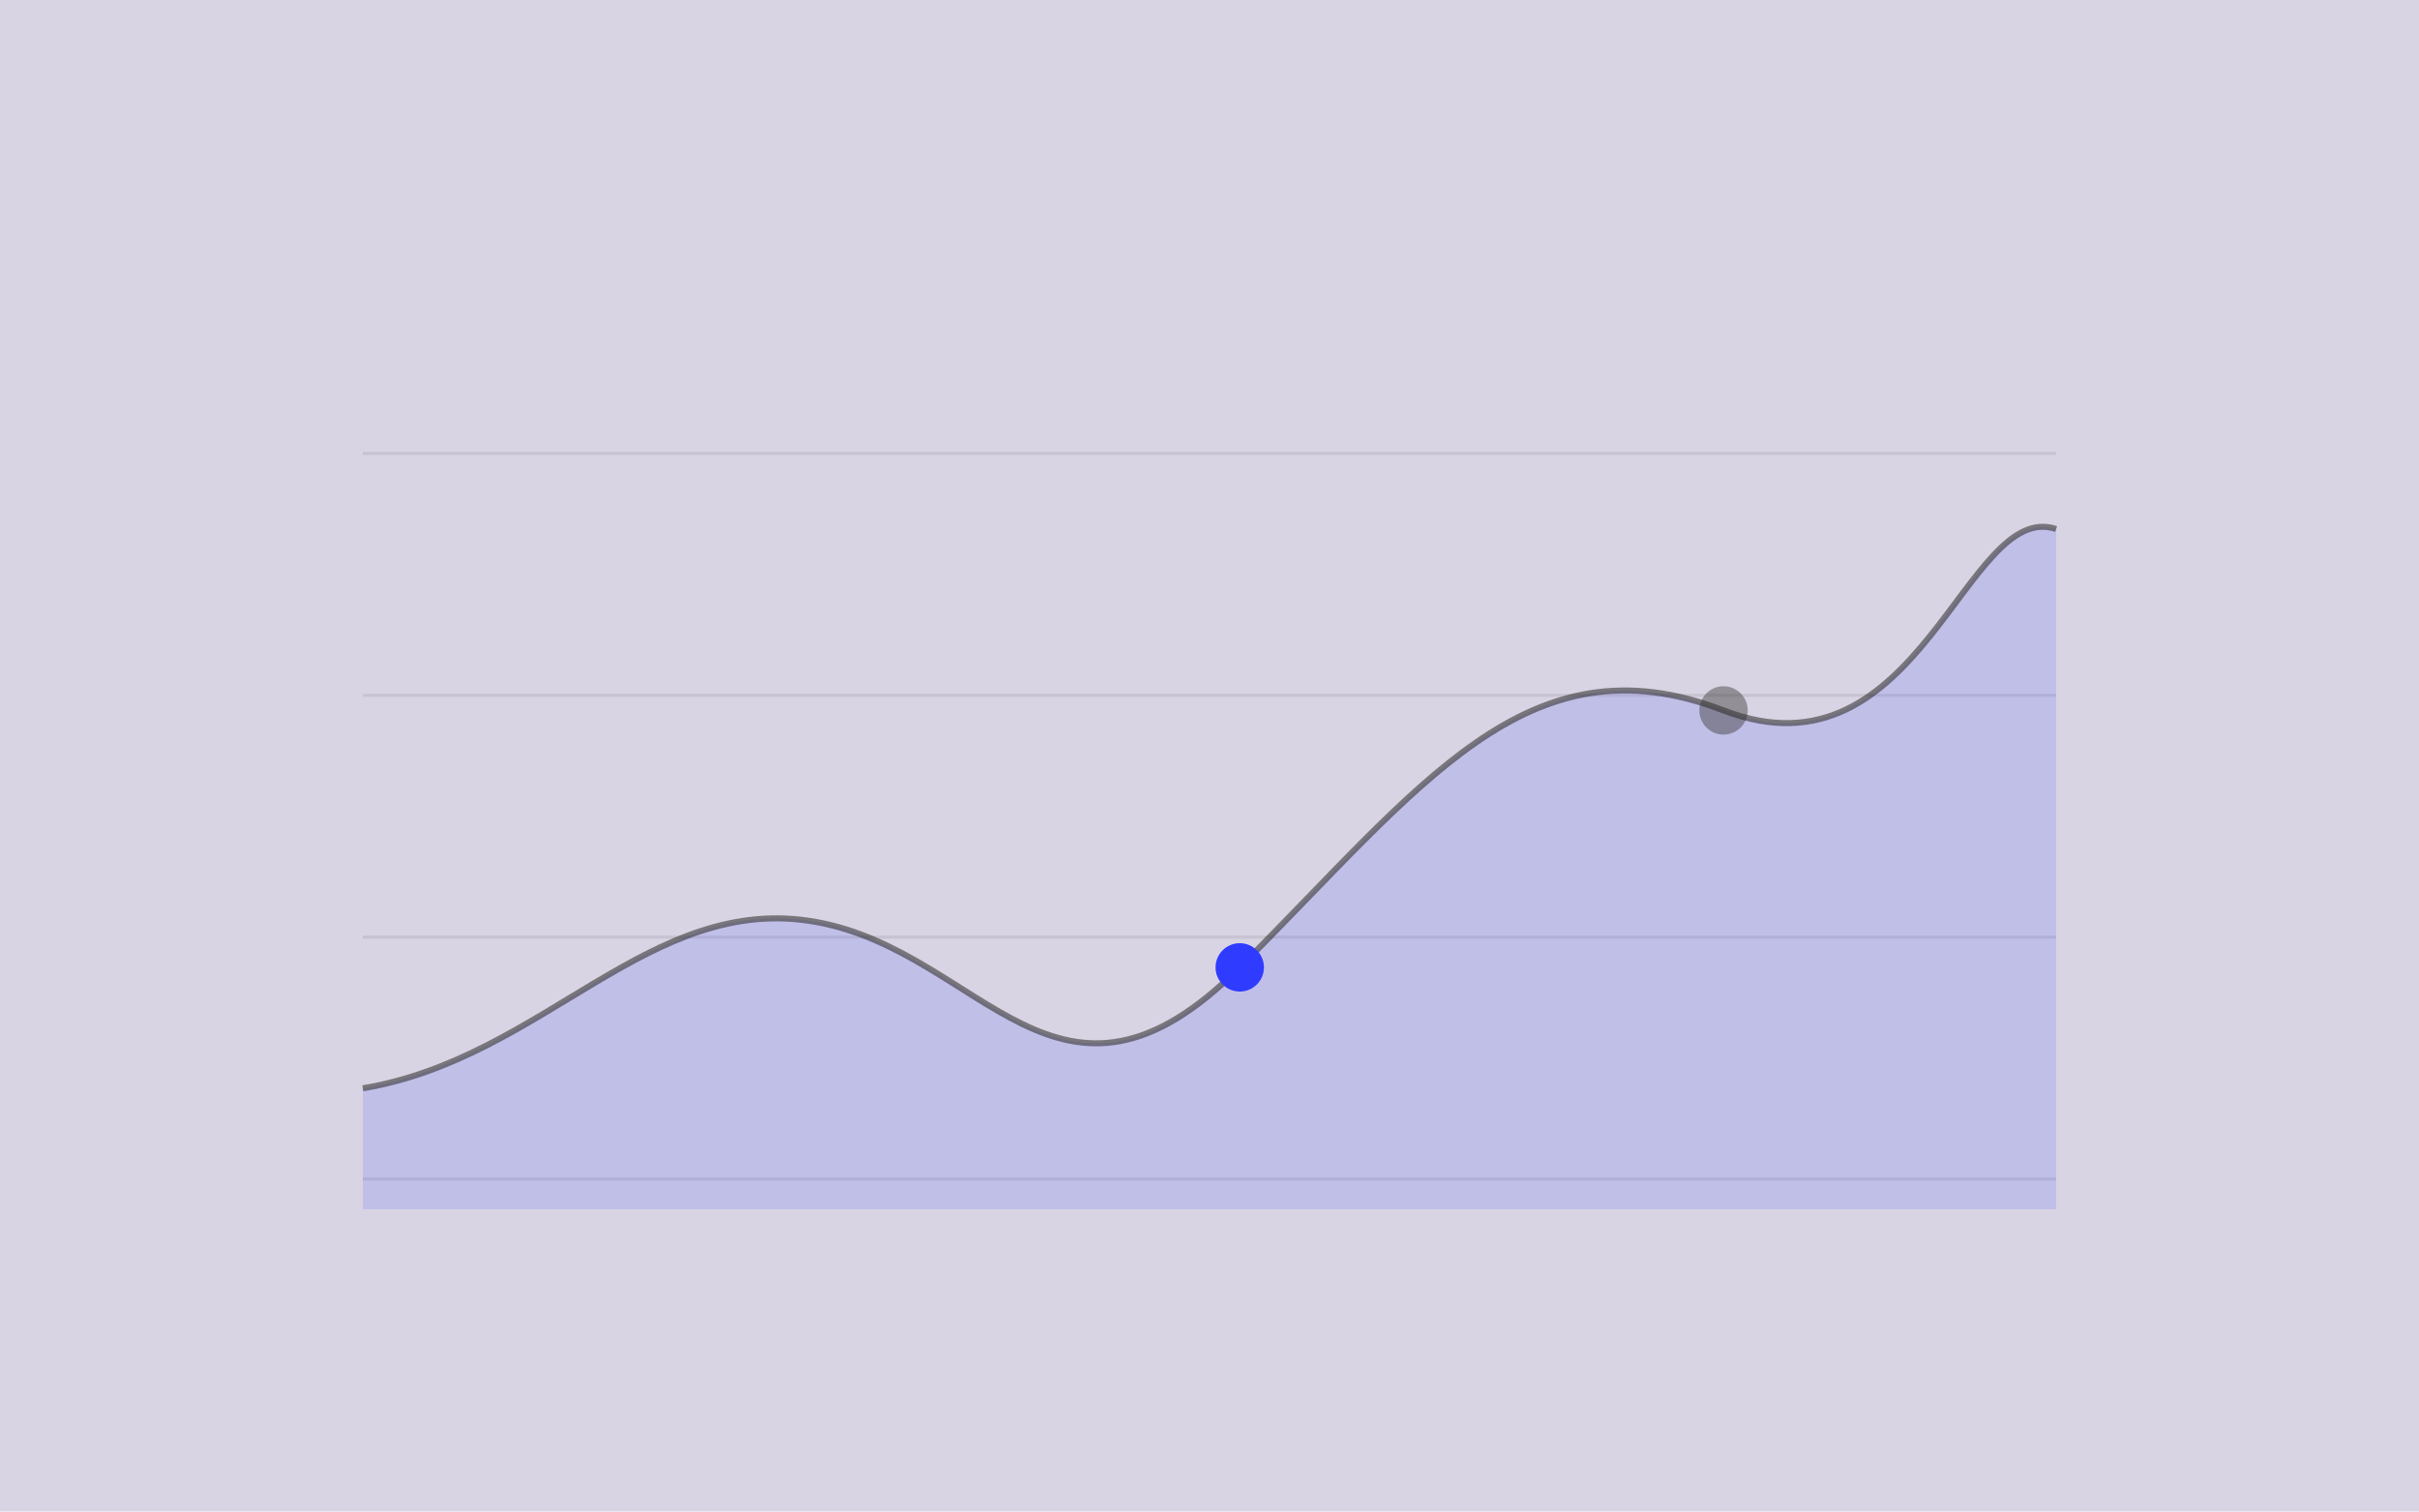
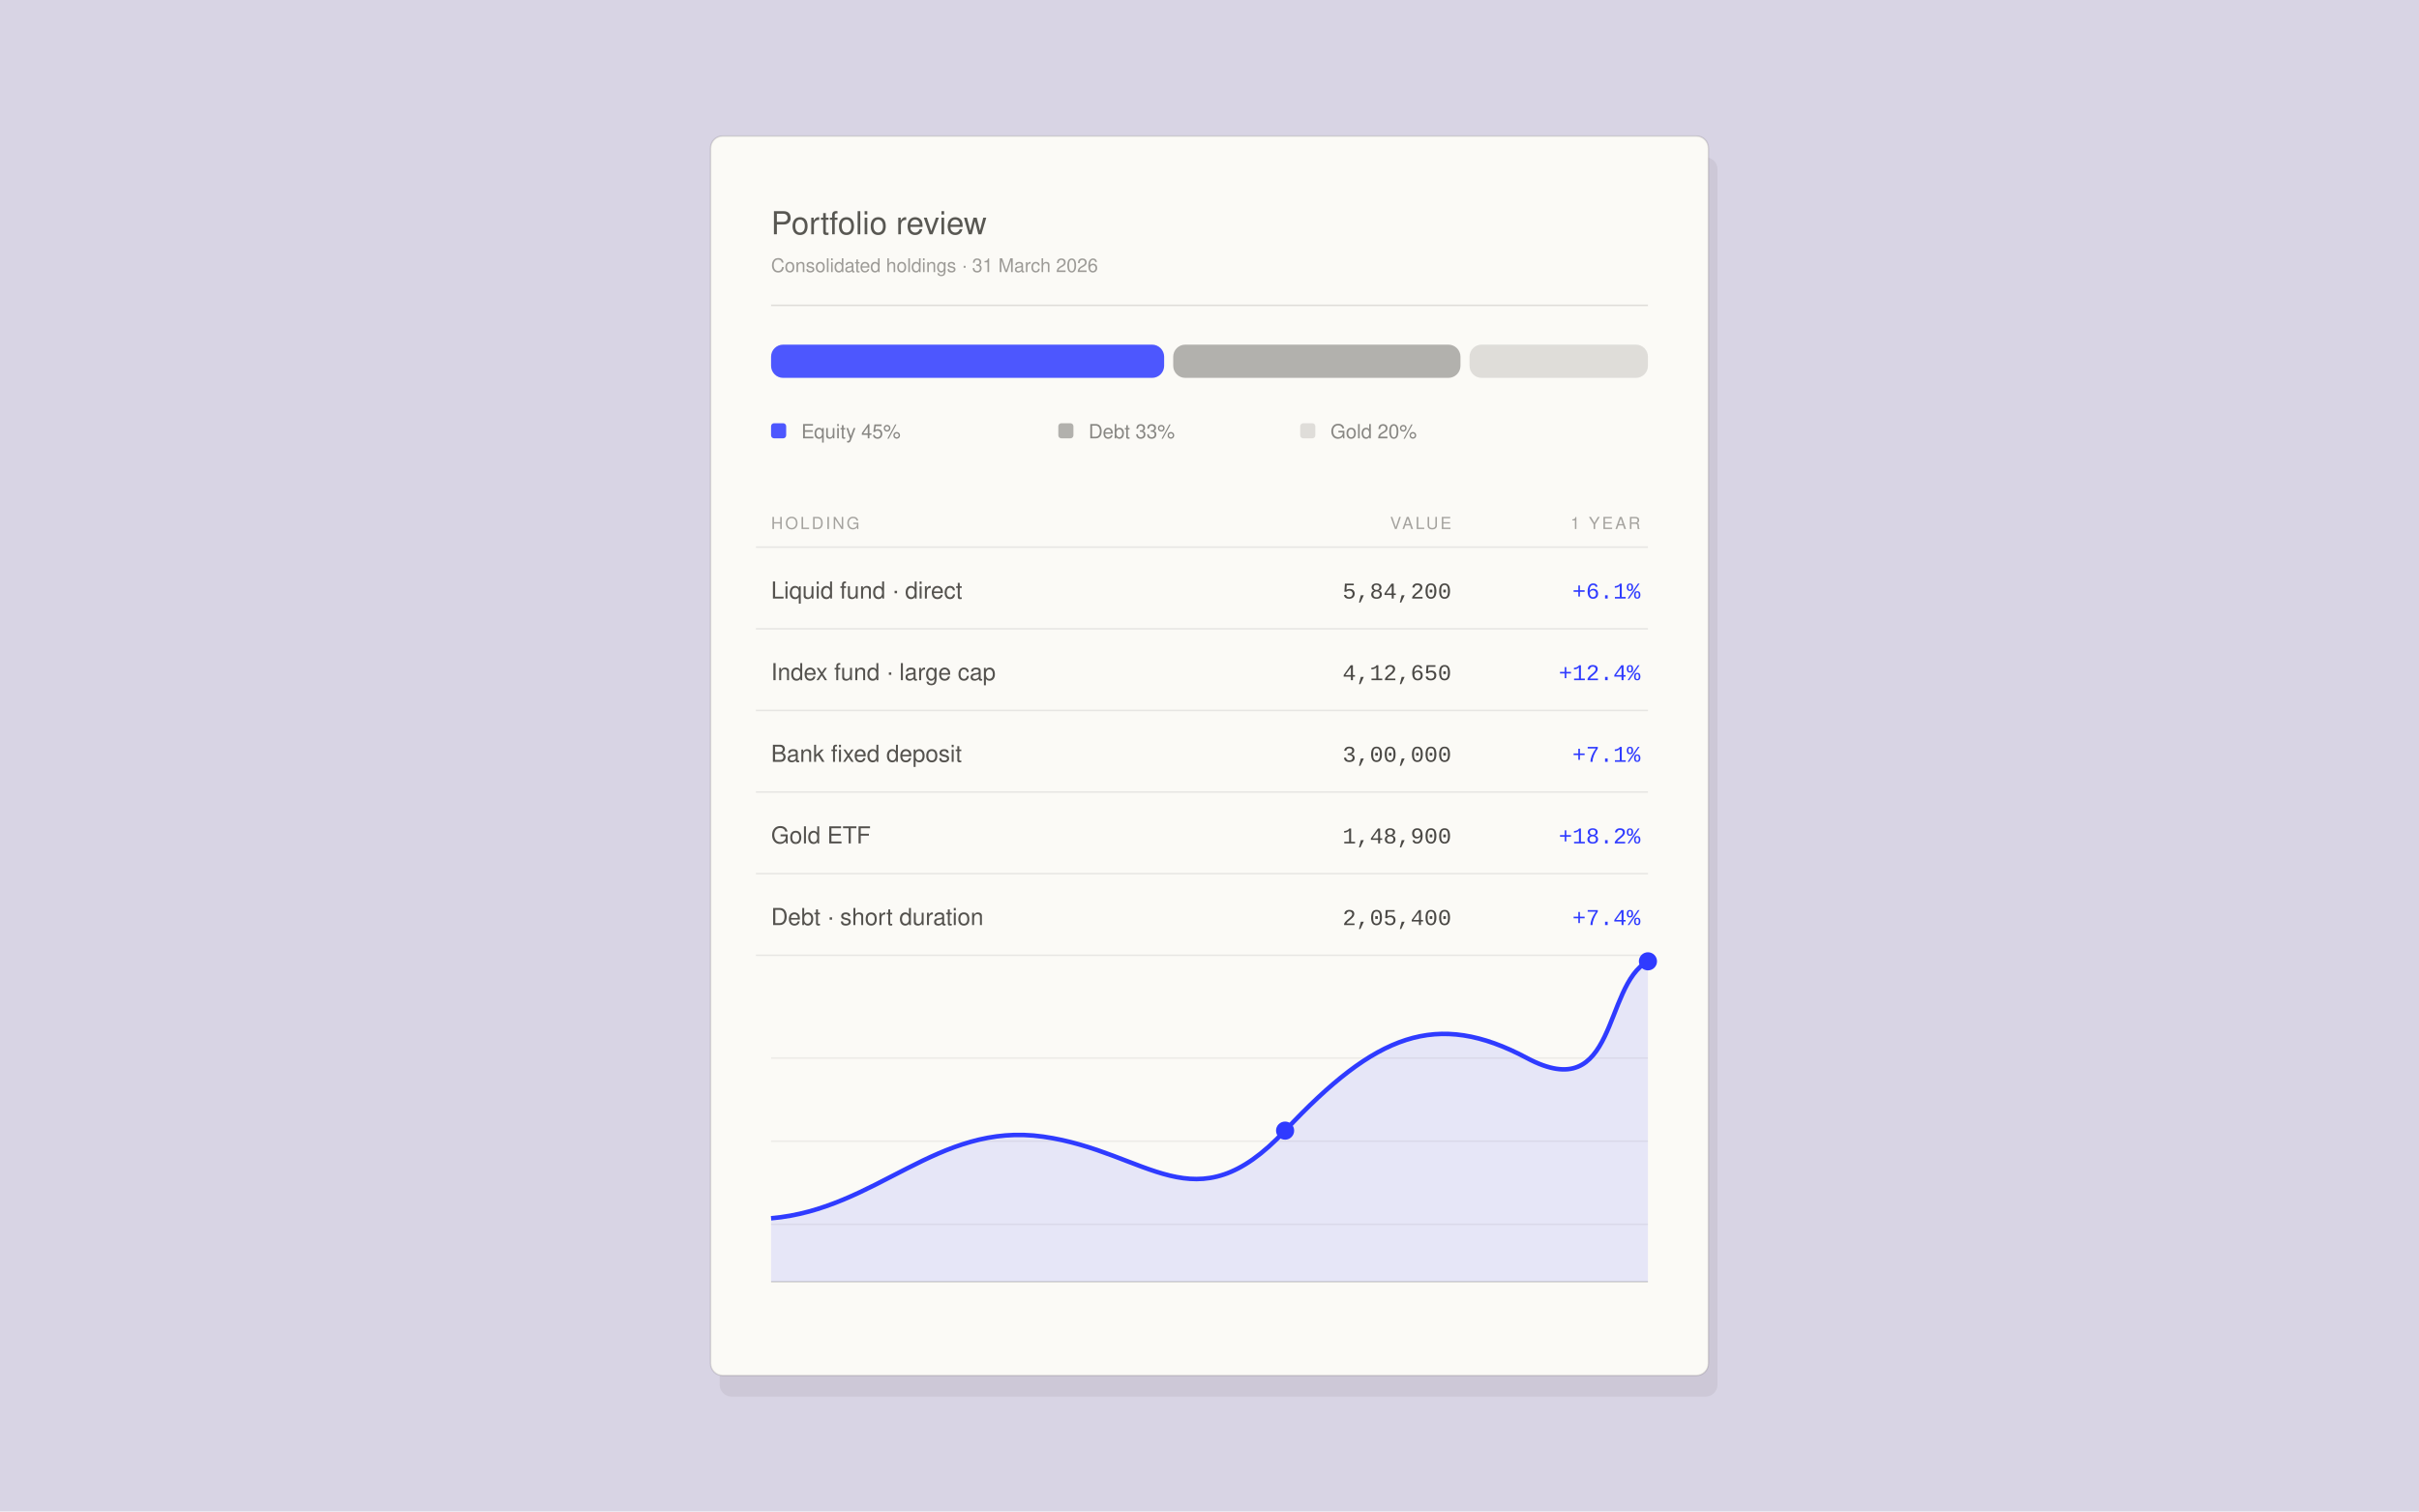
- <svg xmlns="http://www.w3.org/2000/svg" viewBox="0 0 1600 1000" width="1600" height="1000">
+ <svg xmlns="http://www.w3.org/2000/svg" viewBox="0 0 1600 1000" width="1600" height="1000" role="img" aria-label="Portfolio review statement showing allocation and holdings with a performance chart">
  <rect width="1600" height="1000" fill="#d8d4e4" />
-   <g stroke="#2b2925" stroke-opacity="0.1" stroke-width="2">
-     <line x1="240" y1="300" x2="1360" y2="300" />
-     <line x1="240" y1="460" x2="1360" y2="460" />
-     <line x1="240" y1="620" x2="1360" y2="620" />
-     <line x1="240" y1="780" x2="1360" y2="780" />
+   <rect x="476" y="104" width="660" height="820" rx="8" fill="#2b2925" fill-opacity="0.07" />
+   <rect x="470" y="90" width="660" height="820" rx="8" fill="#fbfaf6" stroke="#2b2925" stroke-opacity="0.14" />
+   <text x="510" y="155" font-family="Helvetica, Arial, sans-serif" font-size="21" fill="#2b2925" fill-opacity="0.78">Portfolio review</text>
+   <text x="510" y="180" font-family="Helvetica, Arial, sans-serif" font-size="12.5" fill="#2b2925" fill-opacity="0.45">Consolidated holdings · 31 March 2026</text>
+   <line x1="510" y1="202" x2="1090" y2="202" stroke="#2b2925" stroke-opacity="0.14" />
+   <rect x="510" y="228" width="260" height="22" rx="8" fill="#2f3bff" fill-opacity="0.85" />
+   <rect x="776" y="228" width="190" height="22" rx="8" fill="#2b2925" fill-opacity="0.35" />
+   <rect x="972" y="228" width="118" height="22" rx="8" fill="#2b2925" fill-opacity="0.14" />
+   <g font-family="Helvetica, Arial, sans-serif" font-size="13" fill="#2b2925" fill-opacity="0.55">
+     <rect x="510" y="280" width="10" height="10" rx="2" fill="#2f3bff" fill-opacity="0.85" />
+     <text x="530" y="290">Equity 45%</text>
+     <rect x="700" y="280" width="10" height="10" rx="2" fill="#2b2925" fill-opacity="0.35" />
+     <text x="720" y="290">Debt 33%</text>
+     <rect x="860" y="280" width="10" height="10" rx="2" fill="#2b2925" fill-opacity="0.14" />
+     <text x="880" y="290">Gold 20%</text>
  </g>
-   <path d="M240 720 C 360 700, 430 590, 540 610 S 700 760, 820 640 S 1010 420, 1140 470 S 1300 330, 1360 350 L1360 800 L240 800 Z" fill="#2f3bff" fill-opacity="0.14" />
-   <path d="M240 720 C 360 700, 430 590, 540 610 S 700 760, 820 640 S 1010 420, 1140 470 S 1300 330, 1360 350" fill="none" stroke="#2b2925" stroke-opacity="0.55" stroke-width="4" />
-   <circle cx="820" cy="640" r="16" fill="#2f3bff" />
-   <circle cx="1140" cy="470" r="16" fill="#2b2925" fill-opacity="0.4" />
+   <text x="510" y="350" font-family="Helvetica, Arial, sans-serif" font-size="11" letter-spacing="1.4" fill="#2b2925" fill-opacity="0.42">HOLDING</text>
+   <text x="960" y="350" text-anchor="end" font-family="Helvetica, Arial, sans-serif" font-size="11" letter-spacing="1.4" fill="#2b2925" fill-opacity="0.42">VALUE</text>
+   <text x="1085" y="350" text-anchor="end" font-family="Helvetica, Arial, sans-serif" font-size="11" letter-spacing="1.4" fill="#2b2925" fill-opacity="0.42">1 YEAR</text>
+   <g stroke="#2b2925" stroke-opacity="0.09">
+     <line x1="500" y1="362" x2="1090" y2="362" />
+     <line x1="500" y1="416" x2="1090" y2="416" />
+     <line x1="500" y1="470" x2="1090" y2="470" />
+     <line x1="500" y1="524" x2="1090" y2="524" />
+     <line x1="500" y1="578" x2="1090" y2="578" />
+     <line x1="500" y1="632" x2="1090" y2="632" />
+   </g>
+   <g font-family="Helvetica, Arial, sans-serif" font-size="15.5" fill="#2b2925" fill-opacity="0.8">
+     <text x="510" y="396">Liquid fund · direct</text>
+     <text x="510" y="450">Index fund · large cap</text>
+     <text x="510" y="504">Bank fixed deposit</text>
+     <text x="510" y="558">Gold ETF</text>
+     <text x="510" y="612">Debt · short duration</text>
+   </g>
+   <g font-family="ui-monospace, Consolas, 'Courier New', monospace" font-size="15" fill="#2b2925" fill-opacity="0.85" text-anchor="end">
+     <text x="960" y="396">5,84,200</text>
+     <text x="960" y="450">4,12,650</text>
+     <text x="960" y="504">3,00,000</text>
+     <text x="960" y="558">1,48,900</text>
+     <text x="960" y="612">2,05,400</text>
+   </g>
+   <g font-family="ui-monospace, Consolas, 'Courier New', monospace" font-size="15" fill="#2f3bff" text-anchor="end">
+     <text x="1085" y="396">+6.1%</text>
+     <text x="1085" y="450">+12.4%</text>
+     <text x="1085" y="504">+7.1%</text>
+     <text x="1085" y="558">+18.2%</text>
+     <text x="1085" y="612">+7.4%</text>
+   </g>
+   <g stroke="#2b2925" stroke-opacity="0.07">
+     <line x1="510" y1="700" x2="1090" y2="700" />
+     <line x1="510" y1="755" x2="1090" y2="755" />
+     <line x1="510" y1="810" x2="1090" y2="810" />
+   </g>
+   <path d="M510 806 C 580 800, 620 742, 690 752 S 790 812, 850 748 S 950 668, 1010 700 S 1060 652, 1090 636 L1090 848 L510 848 Z" fill="#2f3bff" fill-opacity="0.1" />
+   <path d="M510 806 C 580 800, 620 742, 690 752 S 790 812, 850 748 S 950 668, 1010 700 S 1060 652, 1090 636" fill="none" stroke="#2f3bff" stroke-width="3" />
+   <circle cx="850" cy="748" r="6" fill="#2f3bff" />
+   <circle cx="1090" cy="636" r="6" fill="#2f3bff" />
+   <line x1="510" y1="848" x2="1090" y2="848" stroke="#2b2925" stroke-opacity="0.18" />
</svg>
